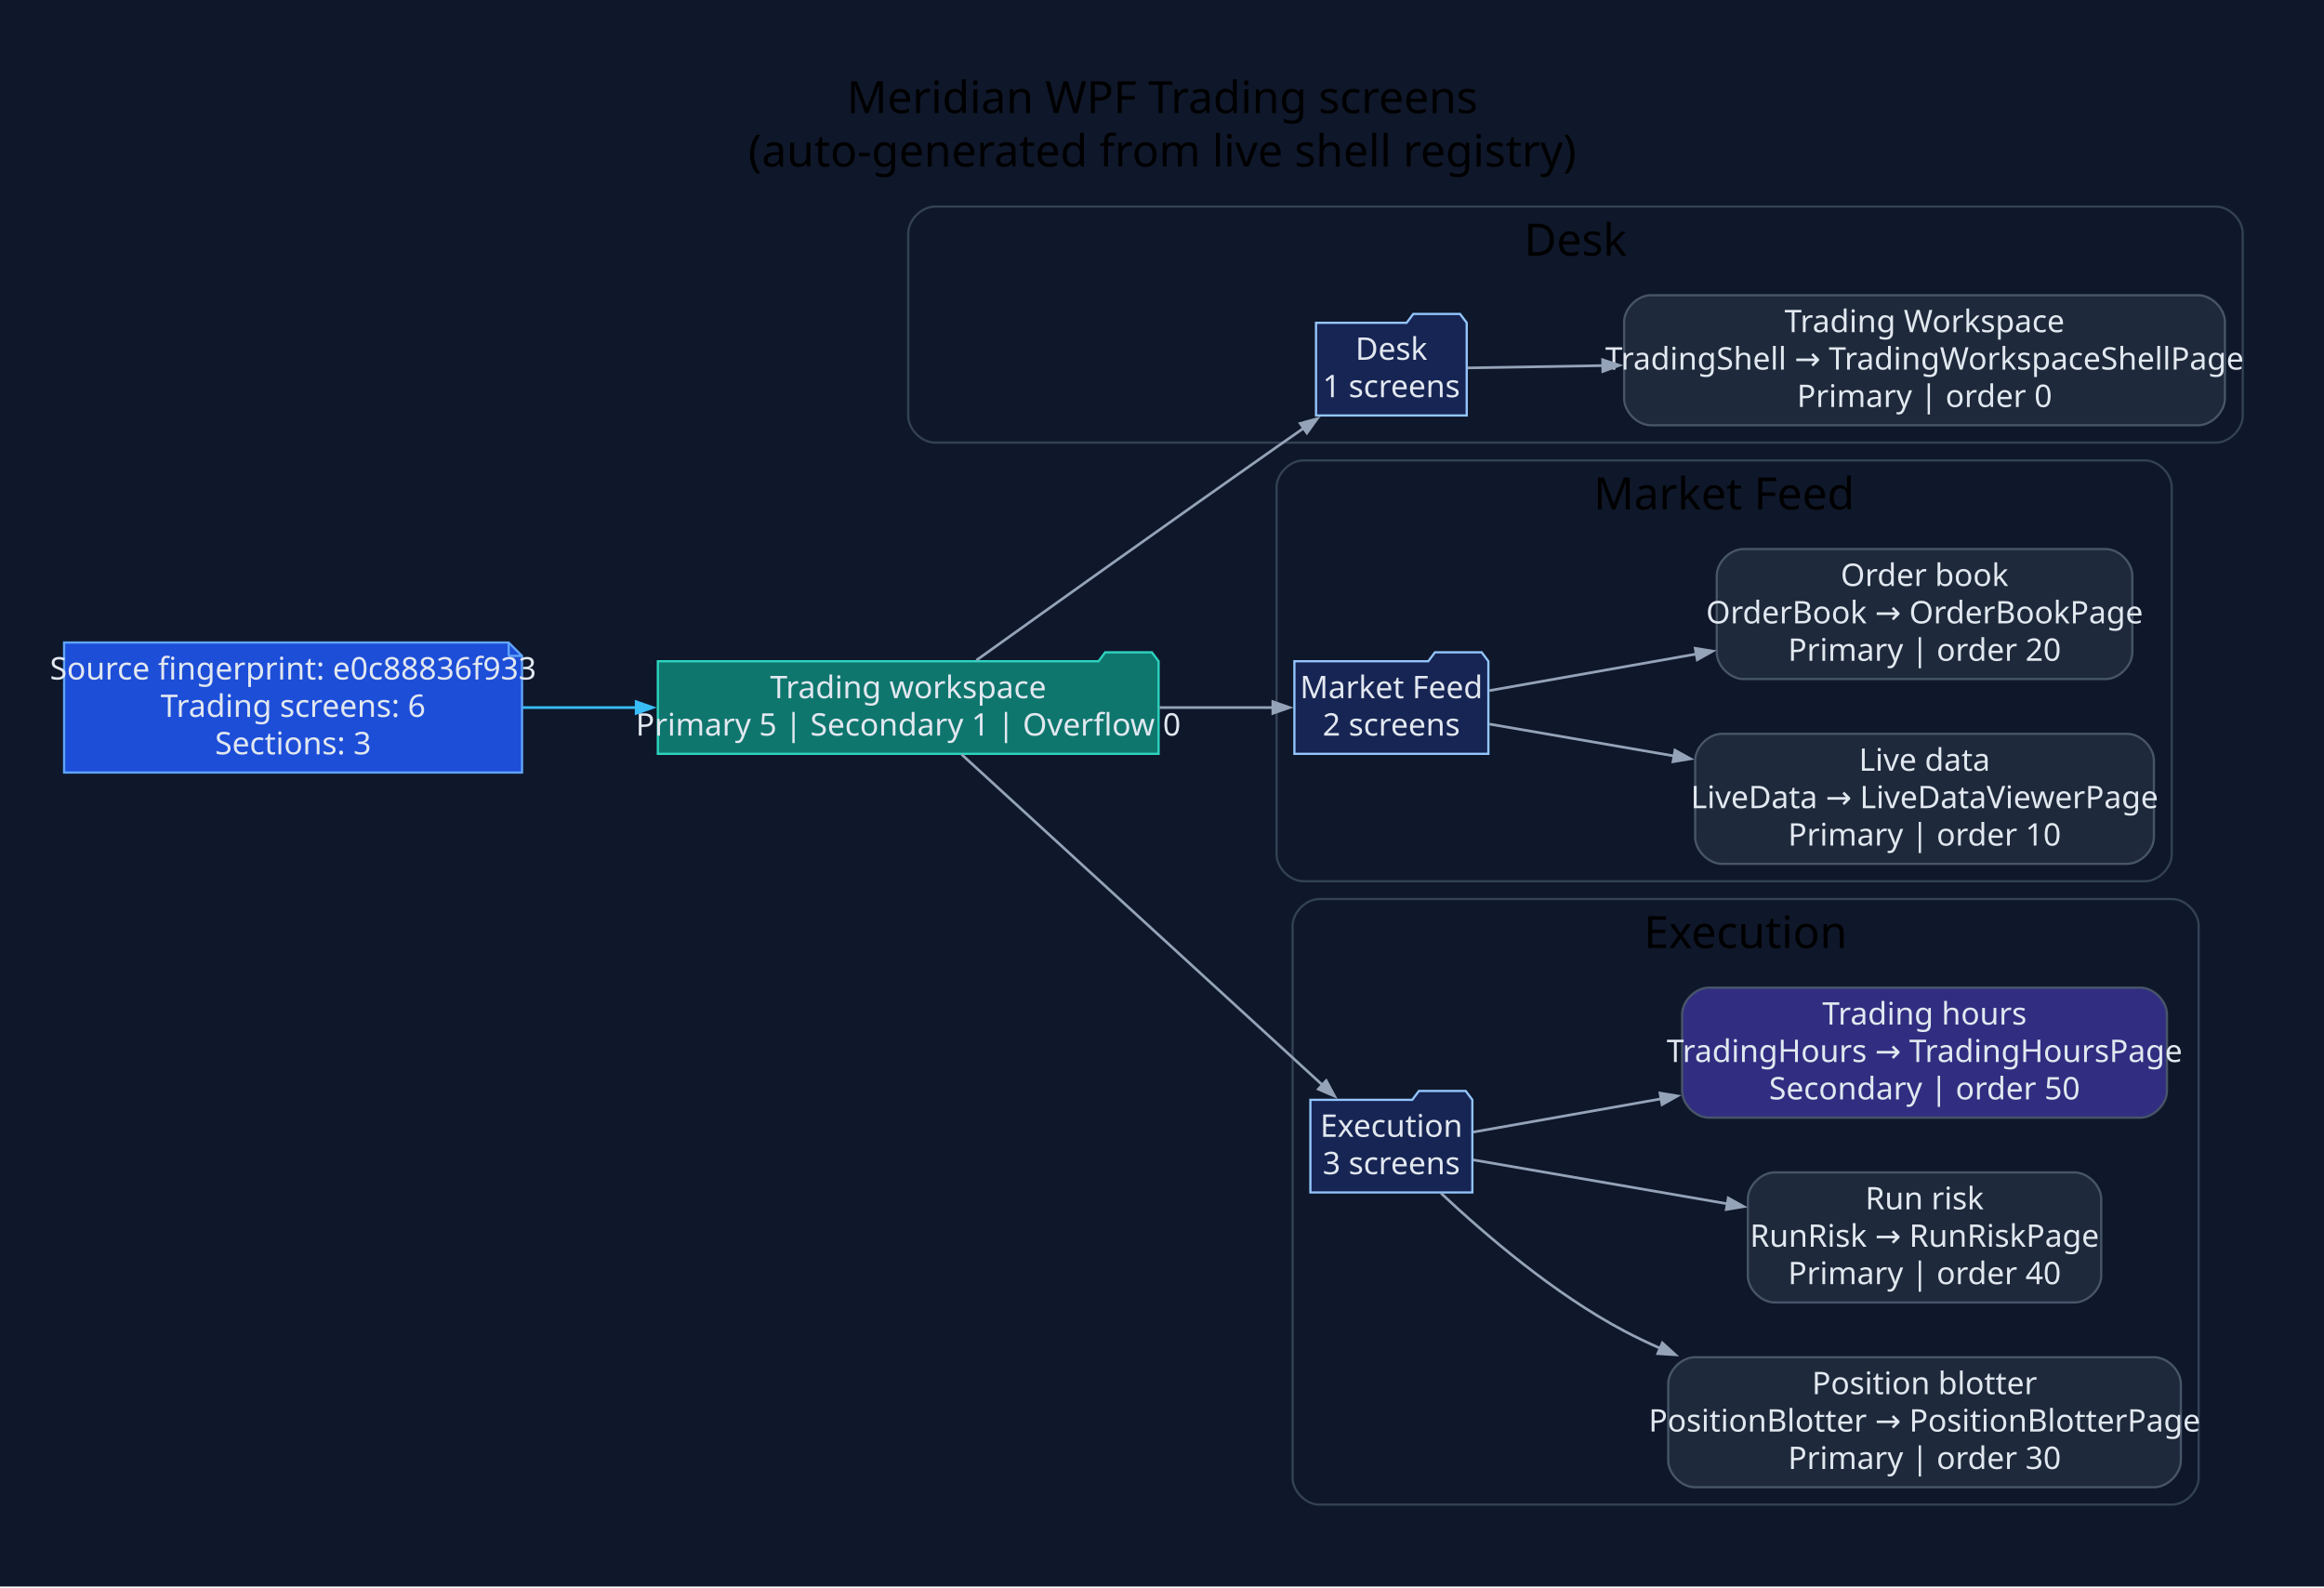
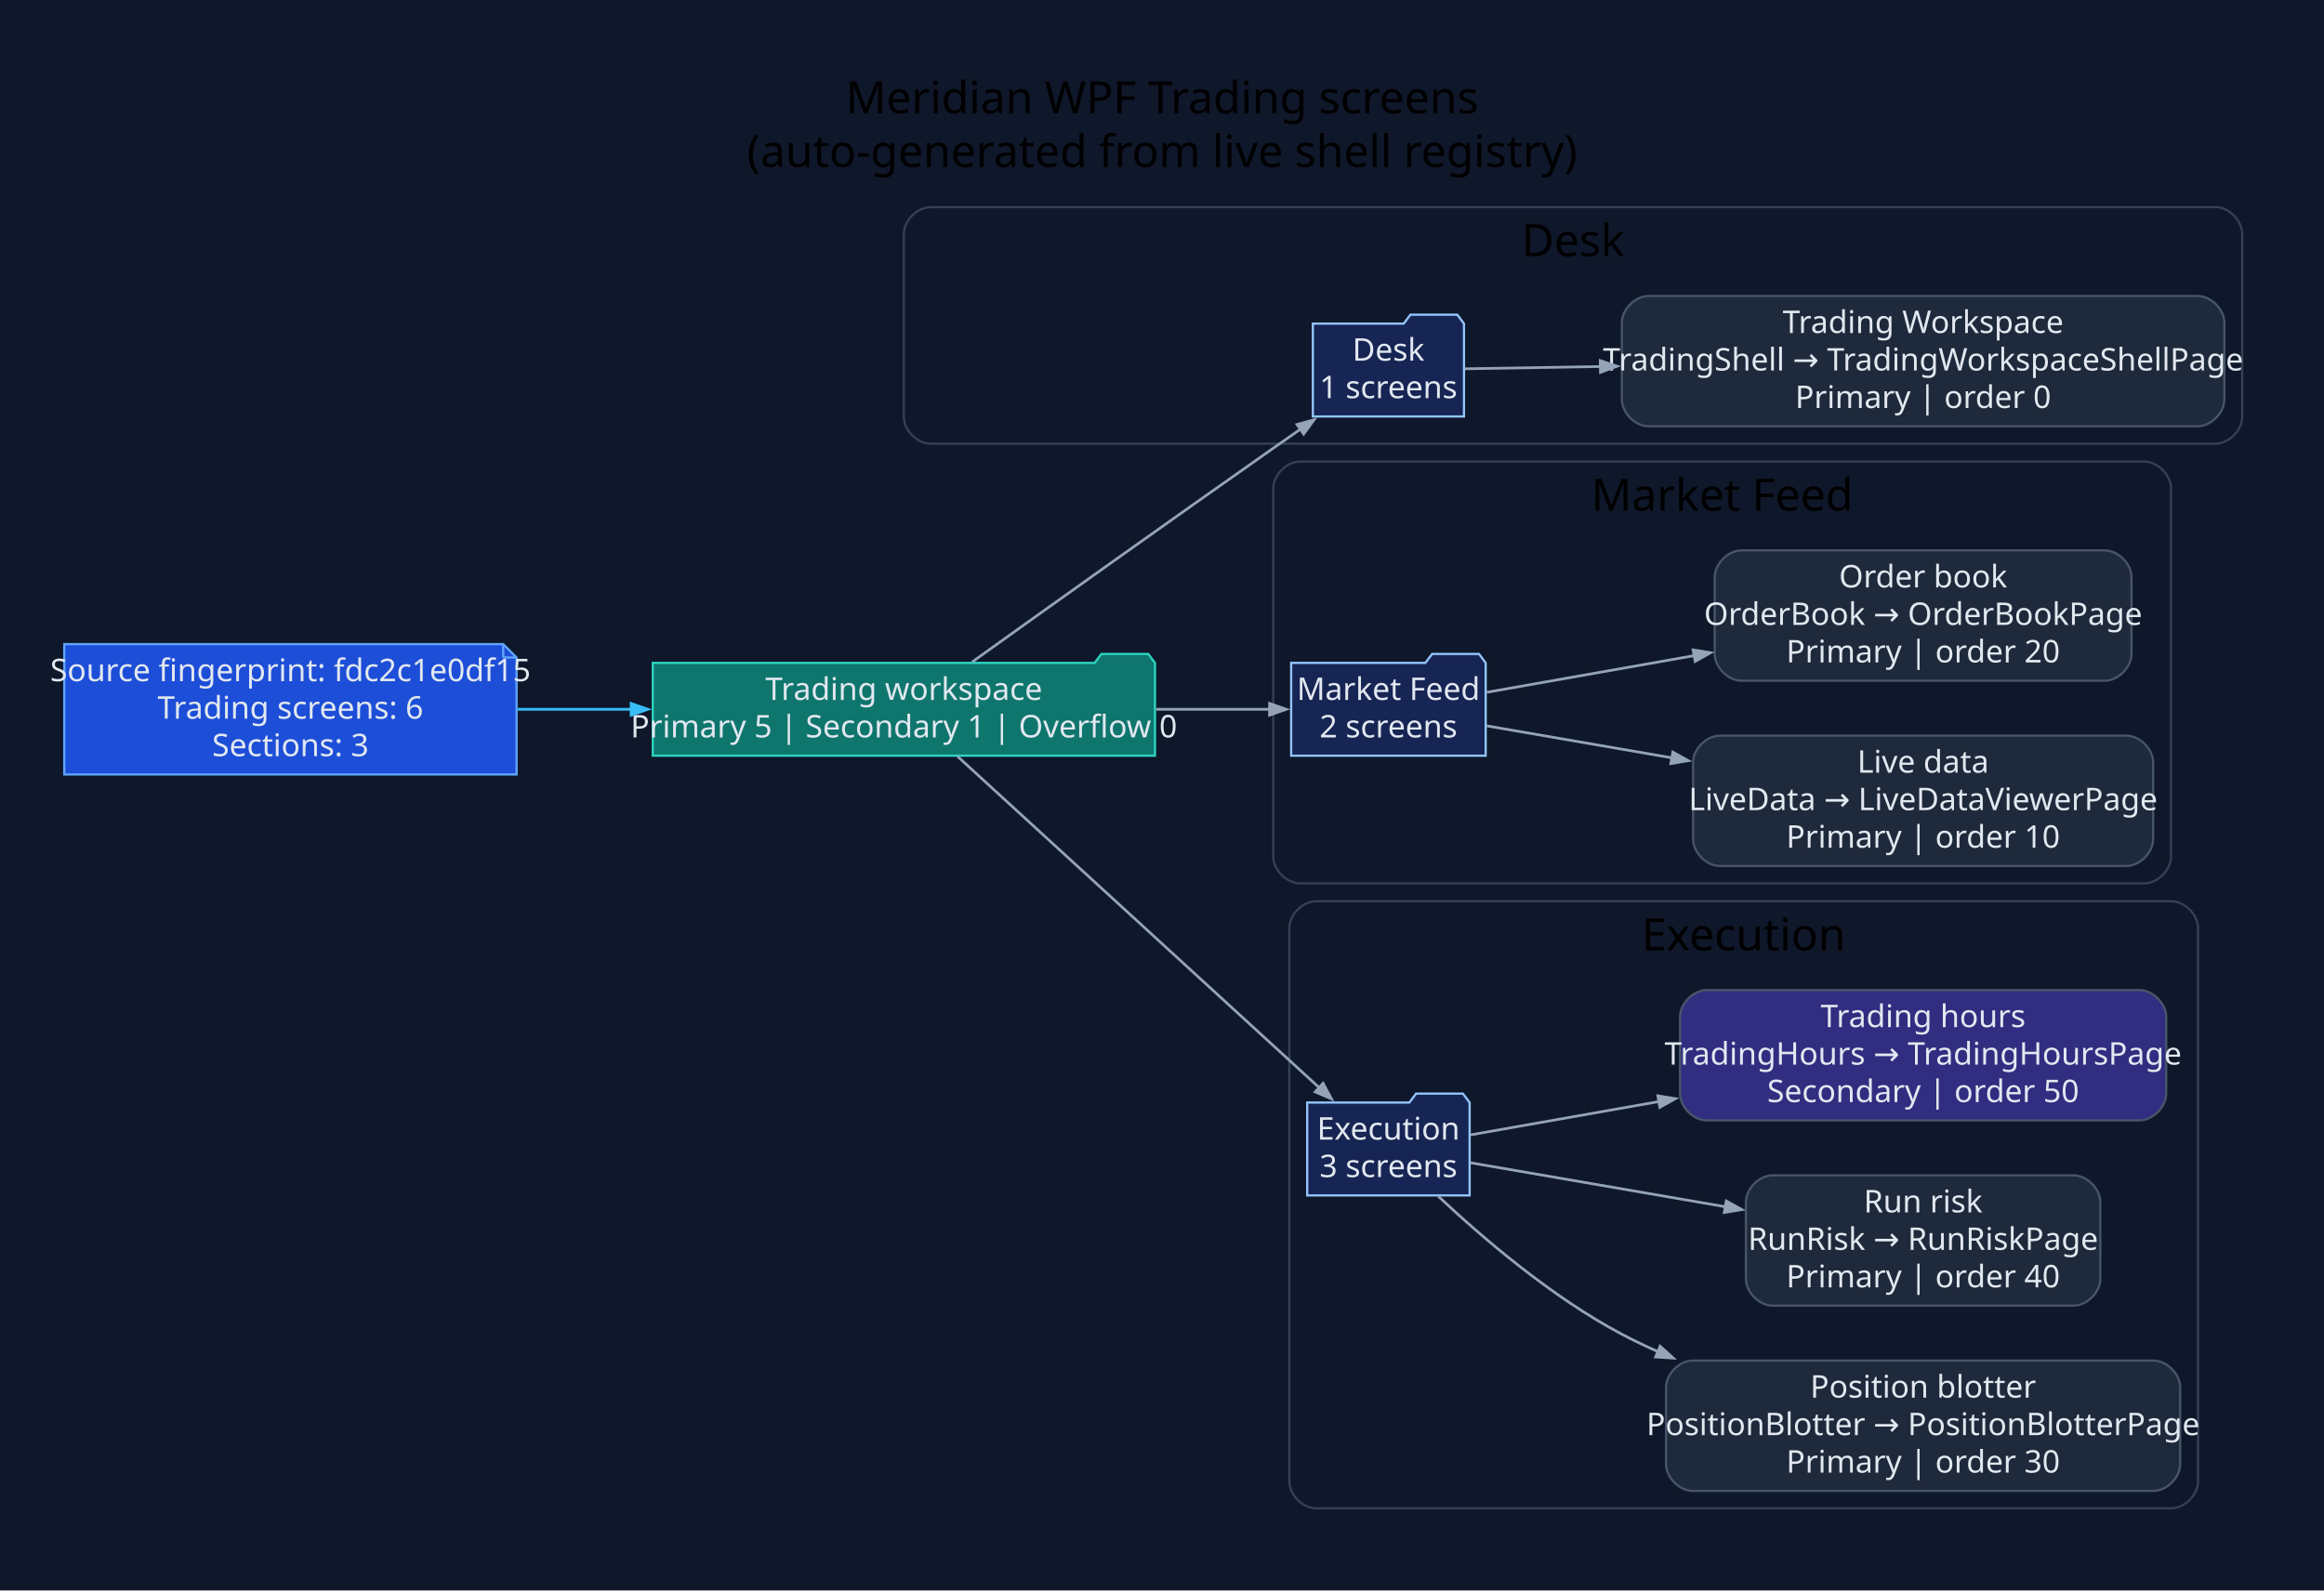
- <svg xmlns="http://www.w3.org/2000/svg" width="1044pt" height="713pt" viewBox="0.00 0.00 1044.00 713.00">
+ <svg xmlns="http://www.w3.org/2000/svg" width="1041pt" height="713pt" viewBox="0.00 0.00 1041.00 713.00">
  <g id="graph0" class="graph" transform="scale(1 1) rotate(0) translate(28.8 683.8)">
-     <polygon fill="#0f172a" stroke="none" points="-28.8,28.8 -28.8,-683.8 1015.49,-683.8 1015.49,28.8 -28.8,28.8" />
-     <text xml:space="preserve" text-anchor="middle" x="493.34" y="-633" font-family="Segoe UI" font-size="20.00">Meridian WPF Trading screens</text>
-     <text xml:space="preserve" text-anchor="middle" x="493.34" y="-609" font-family="Segoe UI" font-size="20.00">(auto-generated from live shell registry)</text>
+     <polygon fill="#0f172a" stroke="none" points="-28.8,28.8 -28.8,-683.8 1012.36,-683.8 1012.36,28.8 -28.8,28.8" />
+     <text xml:space="preserve" text-anchor="middle" x="491.78" y="-633" font-family="Segoe UI" font-size="20.00">Meridian WPF Trading screens</text>
+     <text xml:space="preserve" text-anchor="middle" x="491.78" y="-609" font-family="Segoe UI" font-size="20.00">(auto-generated from live shell registry)</text>
    <g id="clust1" class="cluster">
-       <path fill="#0f172a" stroke="#334155" d="M391.2,-485C391.2,-485 966.69,-485 966.69,-485 972.69,-485 978.69,-491 978.69,-497 978.69,-497 978.69,-579 978.69,-579 978.69,-585 972.69,-591 966.69,-591 966.69,-591 391.2,-591 391.2,-591 385.2,-591 379.2,-585 379.2,-579 379.2,-579 379.2,-497 379.2,-497 379.2,-491 385.2,-485 391.2,-485" />
-       <text xml:space="preserve" text-anchor="middle" x="678.94" y="-569" font-family="Segoe UI" font-size="20.00">Desk</text>
+       <path fill="#0f172a" stroke="#334155" d="M388.07,-485C388.07,-485 963.56,-485 963.56,-485 969.56,-485 975.56,-491 975.56,-497 975.56,-497 975.56,-579 975.56,-579 975.56,-585 969.56,-591 963.56,-591 963.56,-591 388.07,-591 388.07,-591 382.07,-591 376.07,-585 376.07,-579 376.07,-579 376.07,-497 376.07,-497 376.07,-491 382.07,-485 388.07,-485" />
+       <text xml:space="preserve" text-anchor="middle" x="675.82" y="-569" font-family="Segoe UI" font-size="20.00">Desk</text>
    </g>
    <g id="clust2" class="cluster">
-       <path fill="#0f172a" stroke="#334155" d="M556.67,-288C556.67,-288 934.79,-288 934.79,-288 940.79,-288 946.79,-294 946.79,-300 946.79,-300 946.79,-465 946.79,-465 946.79,-471 940.79,-477 934.79,-477 934.79,-477 556.67,-477 556.67,-477 550.67,-477 544.67,-471 544.67,-465 544.67,-465 544.67,-300 544.67,-300 544.67,-294 550.67,-288 556.67,-288" />
-       <text xml:space="preserve" text-anchor="middle" x="745.73" y="-455" font-family="Segoe UI" font-size="20.00">Market Feed</text>
+       <path fill="#0f172a" stroke="#334155" d="M553.55,-288C553.55,-288 931.67,-288 931.67,-288 937.67,-288 943.67,-294 943.67,-300 943.67,-300 943.67,-465 943.67,-465 943.67,-471 937.67,-477 931.67,-477 931.67,-477 553.55,-477 553.55,-477 547.55,-477 541.55,-471 541.55,-465 541.55,-465 541.55,-300 541.55,-300 541.55,-294 547.55,-288 553.55,-288" />
+       <text xml:space="preserve" text-anchor="middle" x="742.61" y="-455" font-family="Segoe UI" font-size="20.00">Market Feed</text>
    </g>
    <g id="clust3" class="cluster">
-       <path fill="#0f172a" stroke="#334155" d="M563.86,-8C563.86,-8 946.89,-8 946.89,-8 952.89,-8 958.89,-14 958.89,-20 958.89,-20 958.89,-268 958.89,-268 958.89,-274 952.89,-280 946.89,-280 946.89,-280 563.86,-280 563.86,-280 557.86,-280 551.86,-274 551.86,-268 551.86,-268 551.86,-20 551.86,-20 551.86,-14 557.86,-8 563.86,-8" />
-       <text xml:space="preserve" text-anchor="middle" x="755.38" y="-258" font-family="Segoe UI" font-size="20.00">Execution</text>
+       <path fill="#0f172a" stroke="#334155" d="M560.74,-8C560.74,-8 943.77,-8 943.77,-8 949.77,-8 955.77,-14 955.77,-20 955.77,-20 955.77,-268 955.77,-268 955.77,-274 949.77,-280 943.77,-280 943.77,-280 560.74,-280 560.74,-280 554.74,-280 548.74,-274 548.74,-268 548.74,-268 548.74,-20 548.74,-20 548.74,-14 554.74,-8 560.74,-8" />
+       <text xml:space="preserve" text-anchor="middle" x="752.25" y="-258" font-family="Segoe UI" font-size="20.00">Execution</text>
    </g>
    <g id="node1" class="node">
-       <polygon fill="#1d4ed8" stroke="#60a5fa" points="199.72,-395.2 0,-395.2 0,-336.8 205.72,-336.8 205.72,-389.2 199.72,-395.2" />
-       <polyline fill="none" stroke="#60a5fa" points="199.72,-395.2 199.72,-389.2" />
-       <polyline fill="none" stroke="#60a5fa" points="205.72,-389.2 199.72,-389.2" />
-       <text xml:space="preserve" text-anchor="middle" x="102.86" y="-378.6" font-family="Segoe UI" font-size="14.00" fill="#e2e8f0">Source fingerprint: e0c88836f933</text>
-       <text xml:space="preserve" text-anchor="middle" x="102.86" y="-361.8" font-family="Segoe UI" font-size="14.00" fill="#e2e8f0">Trading screens: 6</text>
-       <text xml:space="preserve" text-anchor="middle" x="102.86" y="-345" font-family="Segoe UI" font-size="14.00" fill="#e2e8f0">Sections: 3</text>
+       <polygon fill="#1d4ed8" stroke="#60a5fa" points="196.6,-395.2 0,-395.2 0,-336.8 202.6,-336.8 202.6,-389.2 196.6,-395.2" />
+       <polyline fill="none" stroke="#60a5fa" points="196.6,-395.2 196.6,-389.2" />
+       <polyline fill="none" stroke="#60a5fa" points="202.6,-389.2 196.6,-389.2" />
+       <text xml:space="preserve" text-anchor="middle" x="101.3" y="-378.6" font-family="Segoe UI" font-size="14.00" fill="#e2e8f0">Source fingerprint: fdc2c1e0df15</text>
+       <text xml:space="preserve" text-anchor="middle" x="101.3" y="-361.8" font-family="Segoe UI" font-size="14.00" fill="#e2e8f0">Trading screens: 6</text>
+       <text xml:space="preserve" text-anchor="middle" x="101.3" y="-345" font-family="Segoe UI" font-size="14.00" fill="#e2e8f0">Sections: 3</text>
    </g>
    <g id="node2" class="node">
-       <polygon fill="#0f766e" stroke="#2dd4bf" points="491.67,-386.8 488.67,-390.8 467.67,-390.8 464.67,-386.8 266.72,-386.8 266.72,-345.2 491.67,-345.2 491.67,-386.8" />
-       <text xml:space="preserve" text-anchor="middle" x="379.2" y="-370.2" font-family="Segoe UI" font-size="14.00" fill="#e2e8f0">Trading workspace</text>
-       <text xml:space="preserve" text-anchor="middle" x="379.2" y="-353.4" font-family="Segoe UI" font-size="14.00" fill="#e2e8f0">Primary 5 | Secondary 1 | Overflow 0</text>
+       <polygon fill="#0f766e" stroke="#2dd4bf" points="488.55,-386.8 485.55,-390.8 464.55,-390.8 461.55,-386.8 263.6,-386.8 263.6,-345.2 488.55,-345.2 488.55,-386.8" />
+       <text xml:space="preserve" text-anchor="middle" x="376.07" y="-370.2" font-family="Segoe UI" font-size="14.00" fill="#e2e8f0">Trading workspace</text>
+       <text xml:space="preserve" text-anchor="middle" x="376.07" y="-353.4" font-family="Segoe UI" font-size="14.00" fill="#e2e8f0">Primary 5 | Secondary 1 | Overflow 0</text>
    </g>
    <g id="edge1" class="edge">
-       <path fill="none" stroke="#38bdf8" stroke-width="1.2" d="M206.01,-366C222.75,-366 240.23,-366 257.36,-366" />
-       <polygon fill="#38bdf8" stroke="#38bdf8" stroke-width="1.2" points="256.97,-368.63 264.47,-366 256.97,-363.38 256.97,-368.63" />
+       <path fill="none" stroke="#38bdf8" stroke-width="1.2" d="M203.1,-366C219.77,-366 237.2,-366 254.3,-366" />
+       <polygon fill="#38bdf8" stroke="#38bdf8" stroke-width="1.2" points="253.9,-368.63 261.4,-366 253.9,-363.38 253.9,-368.63" />
    </g>
    <g id="node3" class="node">
-       <polygon fill="#172554" stroke="#93c5fd" points="630.09,-538.8 627.09,-542.8 606.09,-542.8 603.09,-538.8 562.39,-538.8 562.39,-497.2 630.09,-497.2 630.09,-538.8" />
-       <text xml:space="preserve" text-anchor="middle" x="596.24" y="-522.2" font-family="Segoe UI" font-size="14.00" fill="#e2e8f0">Desk</text>
-       <text xml:space="preserve" text-anchor="middle" x="596.24" y="-505.4" font-family="Segoe UI" font-size="14.00" fill="#e2e8f0">1 screens</text>
+       <polygon fill="#172554" stroke="#93c5fd" points="626.97,-538.8 623.97,-542.8 602.97,-542.8 599.97,-538.8 559.27,-538.8 559.27,-497.2 626.97,-497.2 626.97,-538.8" />
+       <text xml:space="preserve" text-anchor="middle" x="593.12" y="-522.2" font-family="Segoe UI" font-size="14.00" fill="#e2e8f0">Desk</text>
+       <text xml:space="preserve" text-anchor="middle" x="593.12" y="-505.4" font-family="Segoe UI" font-size="14.00" fill="#e2e8f0">1 screens</text>
    </g>
    <g id="edge2" class="edge">
-       <path fill="none" stroke="#94a3b8" stroke-width="1.2" d="M409.83,-387.25C442.7,-410.78 497.34,-449.79 544.67,-483 548.66,-485.8 552.83,-488.71 557,-491.61" />
-       <polygon fill="#94a3b8" stroke="#94a3b8" stroke-width="1.2" points="555.29,-493.62 562.95,-495.74 558.29,-489.31 555.29,-493.62" />
+       <path fill="none" stroke="#94a3b8" stroke-width="1.2" d="M406.71,-387.25C439.57,-410.78 494.22,-449.79 541.55,-483 545.54,-485.8 549.71,-488.71 553.87,-491.61" />
+       <polygon fill="#94a3b8" stroke="#94a3b8" stroke-width="1.2" points="552.17,-493.62 559.83,-495.74 555.16,-489.31 552.17,-493.62" />
    </g>
    <g id="node5" class="node">
-       <polygon fill="#172554" stroke="#93c5fd" points="639.81,-386.8 636.81,-390.8 615.81,-390.8 612.81,-386.8 552.67,-386.8 552.67,-345.2 639.81,-345.2 639.81,-386.8" />
-       <text xml:space="preserve" text-anchor="middle" x="596.24" y="-370.2" font-family="Segoe UI" font-size="14.00" fill="#e2e8f0">Market Feed</text>
-       <text xml:space="preserve" text-anchor="middle" x="596.24" y="-353.4" font-family="Segoe UI" font-size="14.00" fill="#e2e8f0">2 screens</text>
+       <polygon fill="#172554" stroke="#93c5fd" points="636.69,-386.8 633.69,-390.8 612.69,-390.8 609.69,-386.8 549.55,-386.8 549.55,-345.2 636.69,-345.2 636.69,-386.8" />
+       <text xml:space="preserve" text-anchor="middle" x="593.12" y="-370.2" font-family="Segoe UI" font-size="14.00" fill="#e2e8f0">Market Feed</text>
+       <text xml:space="preserve" text-anchor="middle" x="593.12" y="-353.4" font-family="Segoe UI" font-size="14.00" fill="#e2e8f0">2 screens</text>
    </g>
    <g id="edge4" class="edge">
-       <path fill="none" stroke="#94a3b8" stroke-width="1.2" d="M492.13,-366C510.04,-366 527.8,-366 543.39,-366" />
-       <polygon fill="#94a3b8" stroke="#94a3b8" stroke-width="1.2" points="542.99,-368.63 550.49,-366 542.99,-363.38 542.99,-368.63" />
+       <path fill="none" stroke="#94a3b8" stroke-width="1.2" d="M489.01,-366C506.92,-366 524.67,-366 540.27,-366" />
+       <polygon fill="#94a3b8" stroke="#94a3b8" stroke-width="1.2" points="539.87,-368.63 547.37,-366 539.87,-363.38 539.87,-368.63" />
    </g>
    <g id="node8" class="node">
-       <polygon fill="#172554" stroke="#93c5fd" points="632.62,-189.8 629.62,-193.8 608.62,-193.8 605.62,-189.8 559.86,-189.8 559.86,-148.2 632.62,-148.2 632.62,-189.8" />
-       <text xml:space="preserve" text-anchor="middle" x="596.24" y="-173.2" font-family="Segoe UI" font-size="14.00" fill="#e2e8f0">Execution</text>
-       <text xml:space="preserve" text-anchor="middle" x="596.24" y="-156.4" font-family="Segoe UI" font-size="14.00" fill="#e2e8f0">3 screens</text>
+       <polygon fill="#172554" stroke="#93c5fd" points="629.5,-189.8 626.5,-193.8 605.5,-193.8 602.5,-189.8 556.74,-189.8 556.74,-148.2 629.5,-148.2 629.5,-189.8" />
+       <text xml:space="preserve" text-anchor="middle" x="593.12" y="-173.2" font-family="Segoe UI" font-size="14.00" fill="#e2e8f0">Execution</text>
+       <text xml:space="preserve" text-anchor="middle" x="593.12" y="-156.4" font-family="Segoe UI" font-size="14.00" fill="#e2e8f0">3 screens</text>
    </g>
    <g id="edge7" class="edge">
-       <path fill="none" stroke="#94a3b8" stroke-width="1.2" d="M403.21,-344.92C442.4,-309.02 522.04,-236.06 565.43,-196.31" />
-       <polygon fill="#94a3b8" stroke="#94a3b8" stroke-width="1.2" points="566.97,-198.46 570.73,-191.46 563.43,-194.59 566.97,-198.46" />
+       <path fill="none" stroke="#94a3b8" stroke-width="1.2" d="M400.09,-344.92C439.27,-309.02 518.91,-236.06 562.3,-196.31" />
+       <polygon fill="#94a3b8" stroke="#94a3b8" stroke-width="1.2" points="563.85,-198.46 567.61,-191.46 560.3,-194.59 563.85,-198.46" />
    </g>
    <g id="node4" class="node">
-       <path fill="#1e293b" stroke="#475569" d="M958.69,-551.2C958.69,-551.2 712.81,-551.2 712.81,-551.2 706.81,-551.2 700.81,-545.2 700.81,-539.2 700.81,-539.2 700.81,-504.8 700.81,-504.8 700.81,-498.8 706.81,-492.8 712.81,-492.8 712.81,-492.8 958.69,-492.8 958.69,-492.8 964.69,-492.8 970.69,-498.8 970.69,-504.8 970.69,-504.8 970.69,-539.2 970.69,-539.2 970.69,-545.2 964.69,-551.2 958.69,-551.2" />
-       <text xml:space="preserve" text-anchor="middle" x="835.75" y="-534.6" font-family="Segoe UI" font-size="14.00" fill="#e2e8f0">Trading Workspace</text>
-       <text xml:space="preserve" text-anchor="middle" x="835.75" y="-517.8" font-family="Segoe UI" font-size="14.00" fill="#e2e8f0">TradingShell → TradingWorkspaceShellPage</text>
-       <text xml:space="preserve" text-anchor="middle" x="835.75" y="-501" font-family="Segoe UI" font-size="14.00" fill="#e2e8f0">Primary | order 0</text>
+       <path fill="#1e293b" stroke="#475569" d="M955.56,-551.2C955.56,-551.2 709.69,-551.2 709.69,-551.2 703.69,-551.2 697.69,-545.2 697.69,-539.2 697.69,-539.2 697.69,-504.8 697.69,-504.8 697.69,-498.8 703.69,-492.8 709.69,-492.8 709.69,-492.8 955.56,-492.8 955.56,-492.8 961.56,-492.8 967.56,-498.8 967.56,-504.8 967.56,-504.8 967.56,-539.2 967.56,-539.2 967.56,-545.2 961.56,-551.2 955.56,-551.2" />
+       <text xml:space="preserve" text-anchor="middle" x="832.63" y="-534.6" font-family="Segoe UI" font-size="14.00" fill="#e2e8f0">Trading Workspace</text>
+       <text xml:space="preserve" text-anchor="middle" x="832.63" y="-517.8" font-family="Segoe UI" font-size="14.00" fill="#e2e8f0">TradingShell → TradingWorkspaceShellPage</text>
+       <text xml:space="preserve" text-anchor="middle" x="832.63" y="-501" font-family="Segoe UI" font-size="14.00" fill="#e2e8f0">Primary | order 0</text>
    </g>
    <g id="edge3" class="edge">
-       <path fill="none" stroke="#94a3b8" stroke-width="1.2" d="M630.52,-518.56C647.2,-518.84 668.66,-519.2 691.39,-519.59" />
-       <polygon fill="#94a3b8" stroke="#94a3b8" stroke-width="1.2" points="691.14,-522.21 698.68,-519.71 691.23,-516.96 691.14,-522.21" />
+       <path fill="none" stroke="#94a3b8" stroke-width="1.2" d="M627.39,-518.56C644.07,-518.84 665.54,-519.2 688.26,-519.59" />
+       <polygon fill="#94a3b8" stroke="#94a3b8" stroke-width="1.2" points="688.01,-522.21 695.56,-519.71 688.1,-516.96 688.01,-522.21" />
    </g>
    <g id="node6" class="node">
-       <path fill="#1e293b" stroke="#475569" d="M926.79,-354.2C926.79,-354.2 744.71,-354.2 744.71,-354.2 738.71,-354.2 732.71,-348.2 732.71,-342.2 732.71,-342.2 732.71,-307.8 732.71,-307.8 732.71,-301.8 738.71,-295.8 744.71,-295.8 744.71,-295.8 926.79,-295.8 926.79,-295.8 932.79,-295.8 938.79,-301.8 938.79,-307.8 938.79,-307.8 938.79,-342.2 938.79,-342.2 938.79,-348.2 932.79,-354.2 926.79,-354.2" />
-       <text xml:space="preserve" text-anchor="middle" x="835.75" y="-337.6" font-family="Segoe UI" font-size="14.00" fill="#e2e8f0">Live data</text>
-       <text xml:space="preserve" text-anchor="middle" x="835.75" y="-320.8" font-family="Segoe UI" font-size="14.00" fill="#e2e8f0">LiveData → LiveDataViewerPage</text>
-       <text xml:space="preserve" text-anchor="middle" x="835.75" y="-304" font-family="Segoe UI" font-size="14.00" fill="#e2e8f0">Primary | order 10</text>
+       <path fill="#1e293b" stroke="#475569" d="M923.67,-354.2C923.67,-354.2 741.59,-354.2 741.59,-354.2 735.59,-354.2 729.59,-348.2 729.59,-342.2 729.59,-342.2 729.59,-307.8 729.59,-307.8 729.59,-301.8 735.59,-295.8 741.59,-295.8 741.59,-295.8 923.67,-295.8 923.67,-295.8 929.67,-295.8 935.67,-301.8 935.67,-307.8 935.67,-307.8 935.67,-342.2 935.67,-342.2 935.67,-348.2 929.67,-354.2 923.67,-354.2" />
+       <text xml:space="preserve" text-anchor="middle" x="832.63" y="-337.6" font-family="Segoe UI" font-size="14.00" fill="#e2e8f0">Live data</text>
+       <text xml:space="preserve" text-anchor="middle" x="832.63" y="-320.8" font-family="Segoe UI" font-size="14.00" fill="#e2e8f0">LiveData → LiveDataViewerPage</text>
+       <text xml:space="preserve" text-anchor="middle" x="832.63" y="-304" font-family="Segoe UI" font-size="14.00" fill="#e2e8f0">Primary | order 10</text>
    </g>
    <g id="edge5" class="edge">
-       <path fill="none" stroke="#94a3b8" stroke-width="1.2" d="M640.25,-358.58C663.63,-354.54 693.74,-349.34 723.24,-344.25" />
-       <polygon fill="#94a3b8" stroke="#94a3b8" stroke-width="1.2" points="723.64,-346.84 730.58,-342.98 722.75,-341.67 723.64,-346.84" />
+       <path fill="none" stroke="#94a3b8" stroke-width="1.2" d="M637.13,-358.58C660.51,-354.54 690.61,-349.34 720.12,-344.25" />
+       <polygon fill="#94a3b8" stroke="#94a3b8" stroke-width="1.2" points="720.52,-346.84 727.46,-342.98 719.62,-341.67 720.52,-346.84" />
    </g>
    <g id="node7" class="node">
-       <path fill="#1e293b" stroke="#475569" d="M917.09,-437.2C917.09,-437.2 754.41,-437.2 754.41,-437.2 748.41,-437.2 742.41,-431.2 742.41,-425.2 742.41,-425.2 742.41,-390.8 742.41,-390.8 742.41,-384.8 748.41,-378.8 754.41,-378.8 754.41,-378.8 917.09,-378.8 917.09,-378.8 923.09,-378.8 929.09,-384.8 929.09,-390.8 929.09,-390.8 929.09,-425.2 929.09,-425.2 929.09,-431.2 923.09,-437.2 917.09,-437.2" />
-       <text xml:space="preserve" text-anchor="middle" x="835.75" y="-420.6" font-family="Segoe UI" font-size="14.00" fill="#e2e8f0">Order book</text>
-       <text xml:space="preserve" text-anchor="middle" x="835.75" y="-403.8" font-family="Segoe UI" font-size="14.00" fill="#e2e8f0">OrderBook → OrderBookPage</text>
-       <text xml:space="preserve" text-anchor="middle" x="835.75" y="-387" font-family="Segoe UI" font-size="14.00" fill="#e2e8f0">Primary | order 20</text>
+       <path fill="#1e293b" stroke="#475569" d="M913.97,-437.2C913.97,-437.2 751.28,-437.2 751.28,-437.2 745.28,-437.2 739.28,-431.2 739.28,-425.2 739.28,-425.2 739.28,-390.8 739.28,-390.8 739.28,-384.8 745.28,-378.8 751.28,-378.8 751.28,-378.8 913.97,-378.8 913.97,-378.8 919.97,-378.8 925.97,-384.8 925.97,-390.8 925.97,-390.8 925.97,-425.2 925.97,-425.2 925.97,-431.2 919.97,-437.2 913.97,-437.2" />
+       <text xml:space="preserve" text-anchor="middle" x="832.63" y="-420.6" font-family="Segoe UI" font-size="14.00" fill="#e2e8f0">Order book</text>
+       <text xml:space="preserve" text-anchor="middle" x="832.63" y="-403.8" font-family="Segoe UI" font-size="14.00" fill="#e2e8f0">OrderBook → OrderBookPage</text>
+       <text xml:space="preserve" text-anchor="middle" x="832.63" y="-387" font-family="Segoe UI" font-size="14.00" fill="#e2e8f0">Primary | order 20</text>
    </g>
    <g id="edge6" class="edge">
-       <path fill="none" stroke="#94a3b8" stroke-width="1.2" d="M640.25,-373.61C666.28,-378.21 700.64,-384.28 733.23,-390.05" />
-       <polygon fill="#94a3b8" stroke="#94a3b8" stroke-width="1.2" points="732.73,-392.62 740.57,-391.35 733.64,-387.46 732.73,-392.62" />
+       <path fill="none" stroke="#94a3b8" stroke-width="1.2" d="M637.13,-373.61C663.16,-378.21 697.51,-384.28 730.1,-390.05" />
+       <polygon fill="#94a3b8" stroke="#94a3b8" stroke-width="1.2" points="729.61,-392.62 737.45,-391.35 730.52,-387.46 729.61,-392.62" />
    </g>
    <g id="node9" class="node">
-       <path fill="#1e293b" stroke="#475569" d="M938.89,-74.2C938.89,-74.2 732.61,-74.2 732.61,-74.2 726.61,-74.2 720.61,-68.2 720.61,-62.2 720.61,-62.2 720.61,-27.8 720.61,-27.8 720.61,-21.8 726.61,-15.8 732.61,-15.8 732.61,-15.8 938.89,-15.8 938.89,-15.8 944.89,-15.8 950.89,-21.8 950.89,-27.8 950.89,-27.8 950.89,-62.2 950.89,-62.2 950.89,-68.2 944.89,-74.2 938.89,-74.2" />
-       <text xml:space="preserve" text-anchor="middle" x="835.75" y="-57.6" font-family="Segoe UI" font-size="14.00" fill="#e2e8f0">Position blotter</text>
-       <text xml:space="preserve" text-anchor="middle" x="835.75" y="-40.8" font-family="Segoe UI" font-size="14.00" fill="#e2e8f0">PositionBlotter → PositionBlotterPage</text>
-       <text xml:space="preserve" text-anchor="middle" x="835.75" y="-24" font-family="Segoe UI" font-size="14.00" fill="#e2e8f0">Primary | order 30</text>
+       <path fill="#1e293b" stroke="#475569" d="M935.77,-74.2C935.77,-74.2 729.48,-74.2 729.48,-74.2 723.48,-74.2 717.48,-68.2 717.48,-62.2 717.48,-62.2 717.48,-27.8 717.48,-27.8 717.48,-21.8 723.48,-15.8 729.48,-15.8 729.48,-15.8 935.77,-15.8 935.77,-15.8 941.77,-15.8 947.77,-21.8 947.77,-27.8 947.77,-27.8 947.77,-62.2 947.77,-62.2 947.77,-68.2 941.77,-74.2 935.77,-74.2" />
+       <text xml:space="preserve" text-anchor="middle" x="832.63" y="-57.6" font-family="Segoe UI" font-size="14.00" fill="#e2e8f0">Position blotter</text>
+       <text xml:space="preserve" text-anchor="middle" x="832.63" y="-40.8" font-family="Segoe UI" font-size="14.00" fill="#e2e8f0">PositionBlotter → PositionBlotterPage</text>
+       <text xml:space="preserve" text-anchor="middle" x="832.63" y="-24" font-family="Segoe UI" font-size="14.00" fill="#e2e8f0">Primary | order 30</text>
    </g>
    <g id="edge8" class="edge">
-       <path fill="none" stroke="#94a3b8" stroke-width="1.2" d="M618.53,-147.87C638.33,-129.25 669.44,-102.59 700.81,-86 706.09,-83.21 711.58,-80.58 717.2,-78.11" />
-       <polygon fill="#94a3b8" stroke="#94a3b8" stroke-width="1.2" points="717.96,-80.64 723.84,-75.3 715.91,-75.8 717.96,-80.64" />
+       <path fill="none" stroke="#94a3b8" stroke-width="1.2" d="M615.4,-147.87C635.21,-129.25 666.32,-102.59 697.69,-86 702.96,-83.21 708.45,-80.58 714.07,-78.11" />
+       <polygon fill="#94a3b8" stroke="#94a3b8" stroke-width="1.2" points="714.83,-80.64 720.72,-75.3 712.79,-75.8 714.83,-80.64" />
    </g>
    <g id="node10" class="node">
-       <path fill="#1e293b" stroke="#475569" d="M903.12,-157.2C903.12,-157.2 768.38,-157.2 768.38,-157.2 762.38,-157.2 756.38,-151.2 756.38,-145.2 756.38,-145.2 756.38,-110.8 756.38,-110.8 756.38,-104.8 762.38,-98.8 768.38,-98.8 768.38,-98.8 903.12,-98.8 903.12,-98.8 909.12,-98.8 915.12,-104.8 915.12,-110.8 915.12,-110.8 915.12,-145.2 915.12,-145.2 915.12,-151.2 909.12,-157.2 903.12,-157.2" />
-       <text xml:space="preserve" text-anchor="middle" x="835.75" y="-140.6" font-family="Segoe UI" font-size="14.00" fill="#e2e8f0">Run risk</text>
-       <text xml:space="preserve" text-anchor="middle" x="835.75" y="-123.8" font-family="Segoe UI" font-size="14.00" fill="#e2e8f0">RunRisk → RunRiskPage</text>
-       <text xml:space="preserve" text-anchor="middle" x="835.75" y="-107" font-family="Segoe UI" font-size="14.00" fill="#e2e8f0">Primary | order 40</text>
+       <path fill="#1e293b" stroke="#475569" d="M900,-157.2C900,-157.2 765.26,-157.2 765.26,-157.2 759.26,-157.2 753.26,-151.2 753.26,-145.2 753.26,-145.2 753.26,-110.8 753.26,-110.8 753.26,-104.8 759.26,-98.8 765.26,-98.8 765.26,-98.8 900,-98.8 900,-98.8 906,-98.8 912,-104.8 912,-110.8 912,-110.8 912,-145.2 912,-145.2 912,-151.2 906,-157.2 900,-157.2" />
+       <text xml:space="preserve" text-anchor="middle" x="832.63" y="-140.6" font-family="Segoe UI" font-size="14.00" fill="#e2e8f0">Run risk</text>
+       <text xml:space="preserve" text-anchor="middle" x="832.63" y="-123.8" font-family="Segoe UI" font-size="14.00" fill="#e2e8f0">RunRisk → RunRiskPage</text>
+       <text xml:space="preserve" text-anchor="middle" x="832.63" y="-107" font-family="Segoe UI" font-size="14.00" fill="#e2e8f0">Primary | order 40</text>
    </g>
    <g id="edge9" class="edge">
-       <path fill="none" stroke="#94a3b8" stroke-width="1.2" d="M633.06,-162.82C663.3,-157.6 707.87,-149.9 747.43,-143.07" />
-       <polygon fill="#94a3b8" stroke="#94a3b8" stroke-width="1.2" points="747.57,-145.71 754.52,-141.85 746.68,-140.54 747.57,-145.71" />
+       <path fill="none" stroke="#94a3b8" stroke-width="1.2" d="M629.93,-162.82C660.17,-157.6 704.74,-149.9 744.3,-143.07" />
+       <polygon fill="#94a3b8" stroke="#94a3b8" stroke-width="1.2" points="744.45,-145.71 751.39,-141.85 743.56,-140.54 744.45,-145.71" />
    </g>
    <g id="node11" class="node">
-       <path fill="#312e81" stroke="#475569" d="M932.65,-240.2C932.65,-240.2 738.85,-240.2 738.85,-240.2 732.85,-240.2 726.85,-234.2 726.85,-228.2 726.85,-228.2 726.85,-193.8 726.85,-193.8 726.85,-187.8 732.85,-181.8 738.85,-181.8 738.85,-181.8 932.65,-181.8 932.65,-181.8 938.65,-181.8 944.65,-187.8 944.65,-193.8 944.65,-193.8 944.65,-228.2 944.65,-228.2 944.65,-234.2 938.65,-240.2 932.65,-240.2" />
-       <text xml:space="preserve" text-anchor="middle" x="835.75" y="-223.6" font-family="Segoe UI" font-size="14.00" fill="#e2e8f0">Trading hours</text>
-       <text xml:space="preserve" text-anchor="middle" x="835.75" y="-206.8" font-family="Segoe UI" font-size="14.00" fill="#e2e8f0">TradingHours → TradingHoursPage</text>
-       <text xml:space="preserve" text-anchor="middle" x="835.75" y="-190" font-family="Segoe UI" font-size="14.00" fill="#e2e8f0">Secondary | order 50</text>
+       <path fill="#312e81" stroke="#475569" d="M929.52,-240.2C929.52,-240.2 735.73,-240.2 735.73,-240.2 729.73,-240.2 723.73,-234.2 723.73,-228.2 723.73,-228.2 723.73,-193.8 723.73,-193.8 723.73,-187.8 729.73,-181.8 735.73,-181.8 735.73,-181.8 929.52,-181.8 929.52,-181.8 935.52,-181.8 941.52,-187.8 941.52,-193.8 941.52,-193.8 941.52,-228.2 941.52,-228.2 941.52,-234.2 935.52,-240.2 929.52,-240.2" />
+       <text xml:space="preserve" text-anchor="middle" x="832.63" y="-223.6" font-family="Segoe UI" font-size="14.00" fill="#e2e8f0">Trading hours</text>
+       <text xml:space="preserve" text-anchor="middle" x="832.63" y="-206.8" font-family="Segoe UI" font-size="14.00" fill="#e2e8f0">TradingHours → TradingHoursPage</text>
+       <text xml:space="preserve" text-anchor="middle" x="832.63" y="-190" font-family="Segoe UI" font-size="14.00" fill="#e2e8f0">Secondary | order 50</text>
    </g>
    <g id="edge10" class="edge">
-       <path fill="none" stroke="#94a3b8" stroke-width="1.2" d="M633.06,-175.33C655.82,-179.36 686.71,-184.82 717.46,-190.26" />
-       <polygon fill="#94a3b8" stroke="#94a3b8" stroke-width="1.2" points="716.92,-192.83 724.77,-191.55 717.84,-187.66 716.92,-192.83" />
+       <path fill="none" stroke="#94a3b8" stroke-width="1.2" d="M629.93,-175.33C652.7,-179.36 683.58,-184.82 714.34,-190.26" />
+       <polygon fill="#94a3b8" stroke="#94a3b8" stroke-width="1.2" points="713.8,-192.83 721.64,-191.55 714.71,-187.66 713.8,-192.83" />
    </g>
  </g>
</svg>
